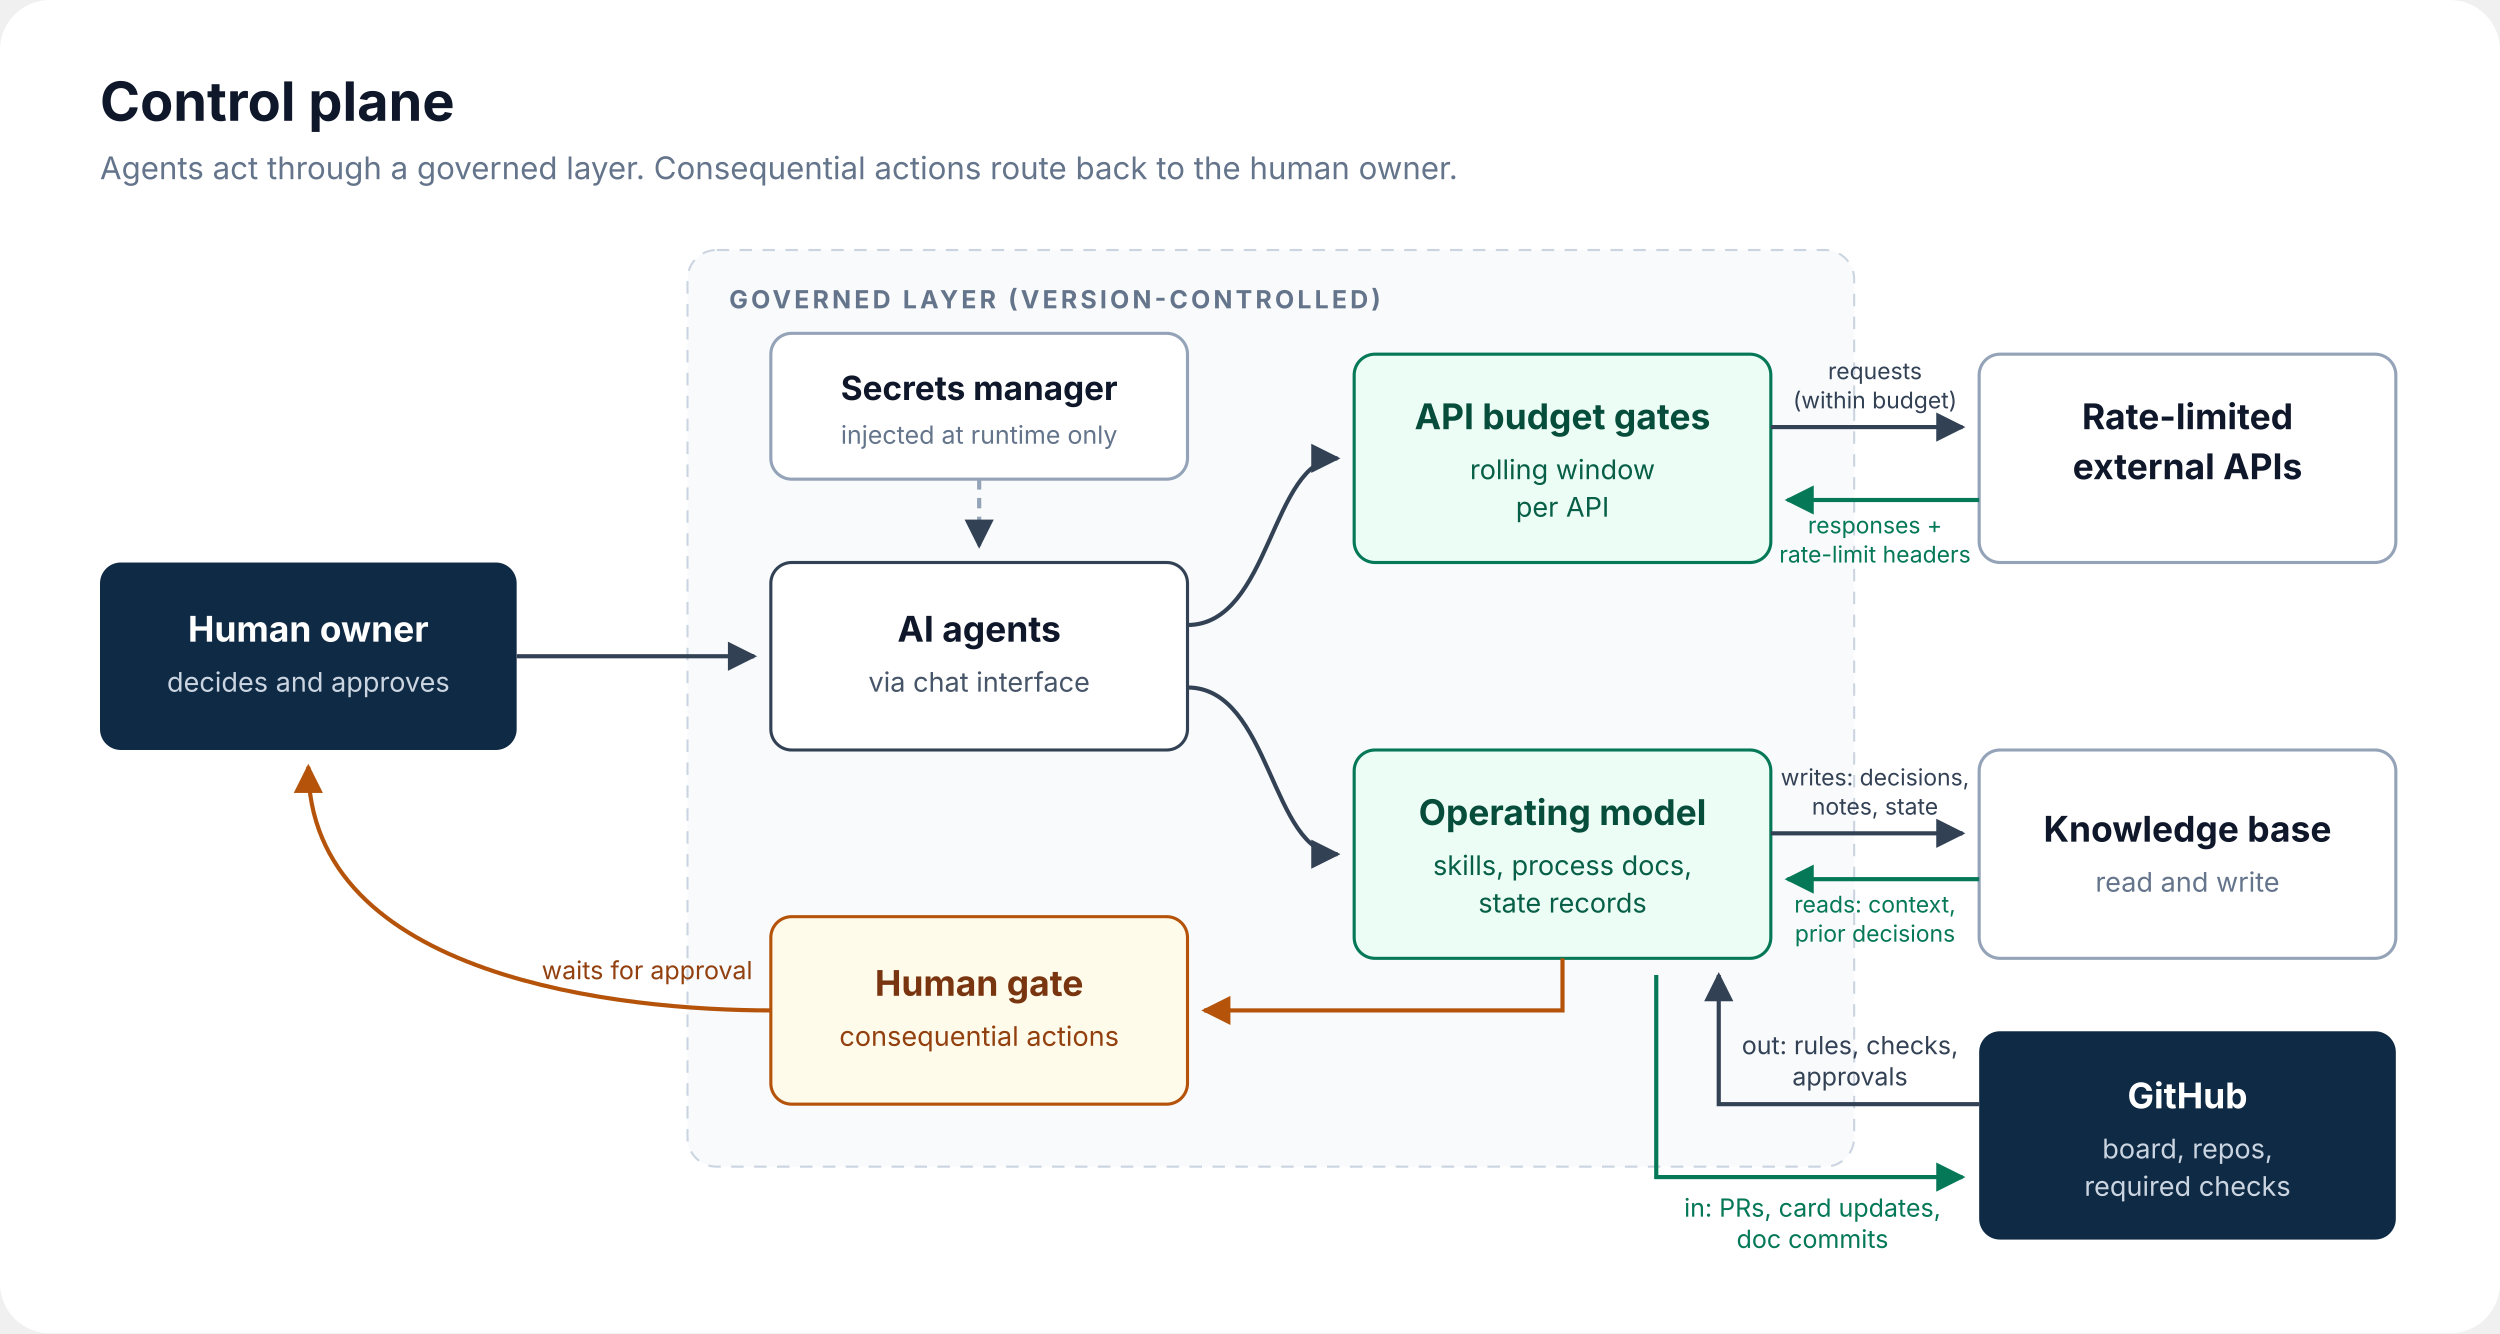
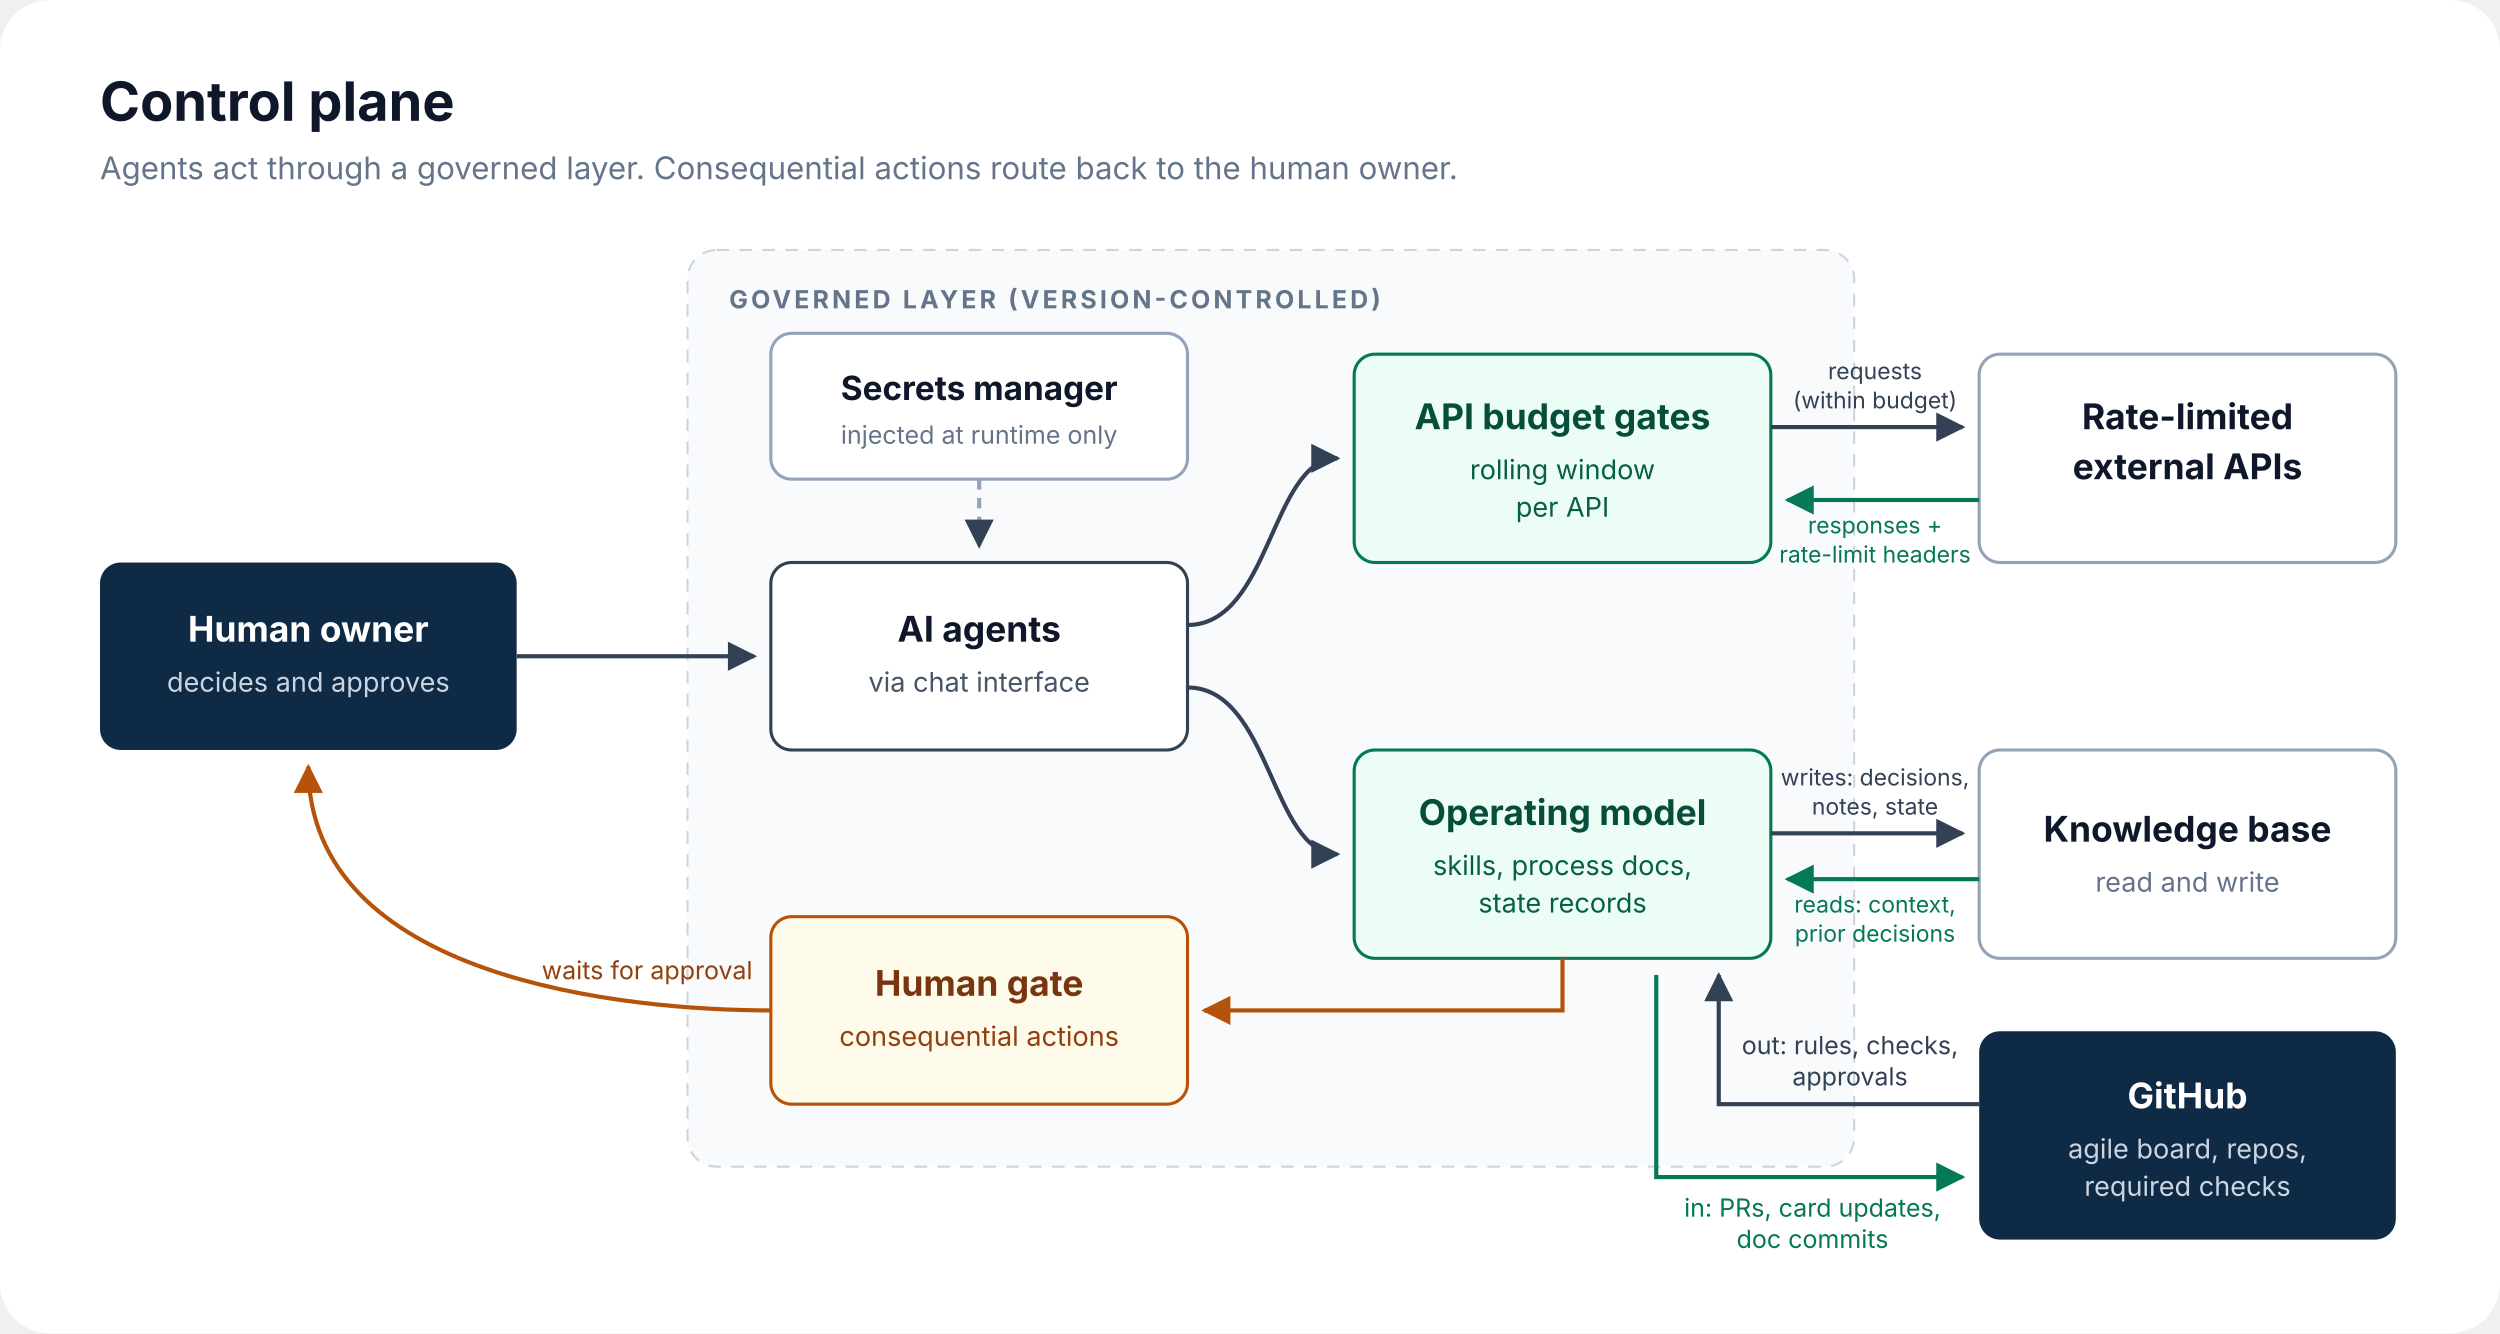
<svg xmlns="http://www.w3.org/2000/svg" width="1200" height="640" viewBox="0 0 1200 640" font-family="Inter, 'Helvetica Neue', Arial, sans-serif">
  <defs>
    <marker id="a" viewBox="0 0 10 10" refX="9" refY="5" markerWidth="7" markerHeight="7" orient="auto">
      <path d="M0,0 L10,5 L0,10 z" fill="#334155" />
    </marker>
    <marker id="g" viewBox="0 0 10 10" refX="9" refY="5" markerWidth="7" markerHeight="7" orient="auto">
      <path d="M0,0 L10,5 L0,10 z" fill="#B45309" />
    </marker>
    <marker id="gr" viewBox="0 0 10 10" refX="9" refY="5" markerWidth="7" markerHeight="7" orient="auto">
      <path d="M0,0 L10,5 L0,10 z" fill="#047857" />
    </marker>
  </defs>
  <rect width="1200" height="640" rx="24" fill="#FFFFFF" />
  <text x="48" y="58" font-size="26" font-weight="700" fill="#0F172A">Control plane</text>
  <text x="48" y="86" font-size="15" fill="#64748B">Agents act through a governed layer. Consequential actions route back to the human owner.</text>
  <rect x="330" y="120" width="560" height="440" rx="14" fill="#F8FAFC" stroke="#CBD5E1" stroke-dasharray="6 5" />
  <text x="350" y="148" font-size="12" font-weight="700" fill="#64748B" letter-spacing="1.5">GOVERNED LAYER (VERSION-CONTROLLED)</text>
  <rect x="48" y="270" width="200" height="90" rx="10" fill="#0F2A44" />
  <text x="148" y="308" font-size="17" font-weight="700" fill="#FFFFFF" text-anchor="middle">Human owner</text>
  <text x="148" y="332" font-size="13" fill="#CBD5E1" text-anchor="middle">decides and approves</text>
  <rect x="370" y="270" width="200" height="90" rx="10" fill="#FFFFFF" stroke="#334155" stroke-width="1.5" />
  <text x="470" y="308" font-size="17" font-weight="700" fill="#0F172A" text-anchor="middle">AI agents</text>
  <text x="470" y="332" font-size="13" fill="#475569" text-anchor="middle">via chat interface</text>
  <rect x="650" y="360" width="200" height="100" rx="10" fill="#ECFDF5" stroke="#047857" stroke-width="1.5" />
  <text x="750" y="396" font-size="17" font-weight="700" fill="#064E3B" text-anchor="middle">Operating model</text>
  <text x="750" y="420" font-size="13" fill="#065F46" text-anchor="middle">skills, process docs,</text>
  <text x="750" y="438" font-size="13" fill="#065F46" text-anchor="middle">state records</text>
  <rect x="650" y="170" width="200" height="100" rx="10" fill="#ECFDF5" stroke="#047857" stroke-width="1.5" />
  <text x="750" y="206" font-size="17" font-weight="700" fill="#064E3B" text-anchor="middle">API budget gates</text>
  <text x="750" y="230" font-size="13" fill="#065F46" text-anchor="middle">rolling window</text>
  <text x="750" y="248" font-size="13" fill="#065F46" text-anchor="middle">per API</text>
  <rect x="370" y="440" width="200" height="90" rx="10" fill="#FFFBEB" stroke="#B45309" stroke-width="1.5" />
  <text x="470" y="478" font-size="17" font-weight="700" fill="#78350F" text-anchor="middle">Human gate</text>
  <text x="470" y="502" font-size="13" fill="#92400E" text-anchor="middle">consequential actions</text>
  <rect x="950" y="360" width="200" height="100" rx="10" fill="#FFFFFF" stroke="#94A3B8" stroke-width="1.5" />
  <text x="1050" y="404" font-size="17" font-weight="700" fill="#0F172A" text-anchor="middle">Knowledge base</text>
  <text x="1050" y="428" font-size="13" fill="#64748B" text-anchor="middle">read and write</text>
  <rect x="950" y="170" width="200" height="100" rx="10" fill="#FFFFFF" stroke="#94A3B8" stroke-width="1.5" />
  <text x="1050" y="206" font-size="17" font-weight="700" fill="#0F172A" text-anchor="middle">Rate-limited</text>
  <text x="1050" y="230" font-size="17" font-weight="700" fill="#0F172A" text-anchor="middle">external APIs</text>
  <rect x="370" y="160" width="200" height="70" rx="10" fill="#FFFFFF" stroke="#94A3B8" stroke-width="1.5" />
  <text x="470" y="192" font-size="16" font-weight="700" fill="#0F172A" text-anchor="middle">Secrets manager</text>
  <text x="470" y="213" font-size="12" fill="#64748B" text-anchor="middle">injected at runtime only</text>
  <path d="M248,315 H362" stroke="#334155" stroke-width="2" fill="none" marker-end="url(#a)" />
  <path d="M470,230 V262" stroke="#94A3B8" stroke-width="2" stroke-dasharray="5 4" fill="none" marker-end="url(#a)" />
  <path d="M570,300 C610,300 610,220 642,220" stroke="#334155" stroke-width="2" fill="none" marker-end="url(#a)" />
  <path d="M570,330 C610,330 610,410 642,410" stroke="#334155" stroke-width="2" fill="none" marker-end="url(#a)" />
  <path d="M850,400 H942" stroke="#334155" stroke-width="2" fill="none" marker-end="url(#a)" />
  <text x="900" y="377" font-size="11" fill="#334155" text-anchor="middle">writes: decisions,</text>
  <text x="900" y="391" font-size="11" fill="#334155" text-anchor="middle">notes, state</text>
  <path d="M950,422 H858" stroke="#047857" stroke-width="2" fill="none" marker-end="url(#gr)" />
  <text x="900" y="438" font-size="11" fill="#047857" text-anchor="middle">reads: context,</text>
  <text x="900" y="452" font-size="11" fill="#047857" text-anchor="middle">prior decisions</text>
  <path d="M850,205 H942" stroke="#334155" stroke-width="2" fill="none" marker-end="url(#a)" />
  <text x="900" y="182" font-size="11" fill="#334155" text-anchor="middle">requests</text>
  <text x="900" y="196" font-size="11" fill="#334155" text-anchor="middle">(within budget)</text>
  <path d="M950,240 H858" stroke="#047857" stroke-width="2" fill="none" marker-end="url(#gr)" />
  <text x="900" y="256" font-size="11" fill="#047857" text-anchor="middle">responses +</text>
  <text x="900" y="270" font-size="11" fill="#047857" text-anchor="middle">rate-limit headers</text>
  <path d="M750,460 V485 H578" stroke="#B45309" stroke-width="2" fill="none" marker-end="url(#g)" />
  <path d="M370,485 C300,485 148,470 148,368" stroke="#B45309" stroke-width="2" fill="none" marker-end="url(#g)" />
  <text x="260" y="470" font-size="12" fill="#92400E">waits for approval</text>
  <rect x="950" y="495" width="200" height="100" rx="10" fill="#0F2A44" />
  <text x="1050" y="532" font-size="17" font-weight="700" fill="#FFFFFF" text-anchor="middle">GitHub</text>
-   <text x="1050" y="556" font-size="13" fill="#CBD5E1" text-anchor="middle">board, repos,</text>
+   <text x="1050" y="556" font-size="13" fill="#CBD5E1" text-anchor="middle">agile board, repos,</text>
  <text x="1050" y="574" font-size="13" fill="#CBD5E1" text-anchor="middle">required checks</text>
  <path d="M950,530 H825 V468" stroke="#334155" stroke-width="2" fill="none" marker-end="url(#a)" />
  <text x="888" y="506" font-size="12" fill="#334155" text-anchor="middle">out: rules, checks,</text>
  <text x="888" y="521" font-size="12" fill="#334155" text-anchor="middle">approvals</text>
  <path d="M795,468 V565 H942" stroke="#047857" stroke-width="2" fill="none" marker-end="url(#gr)" />
  <text x="870" y="584" font-size="12" fill="#047857" text-anchor="middle">in: PRs, card updates,</text>
  <text x="870" y="599" font-size="12" fill="#047857" text-anchor="middle">doc commits</text>
</svg>
